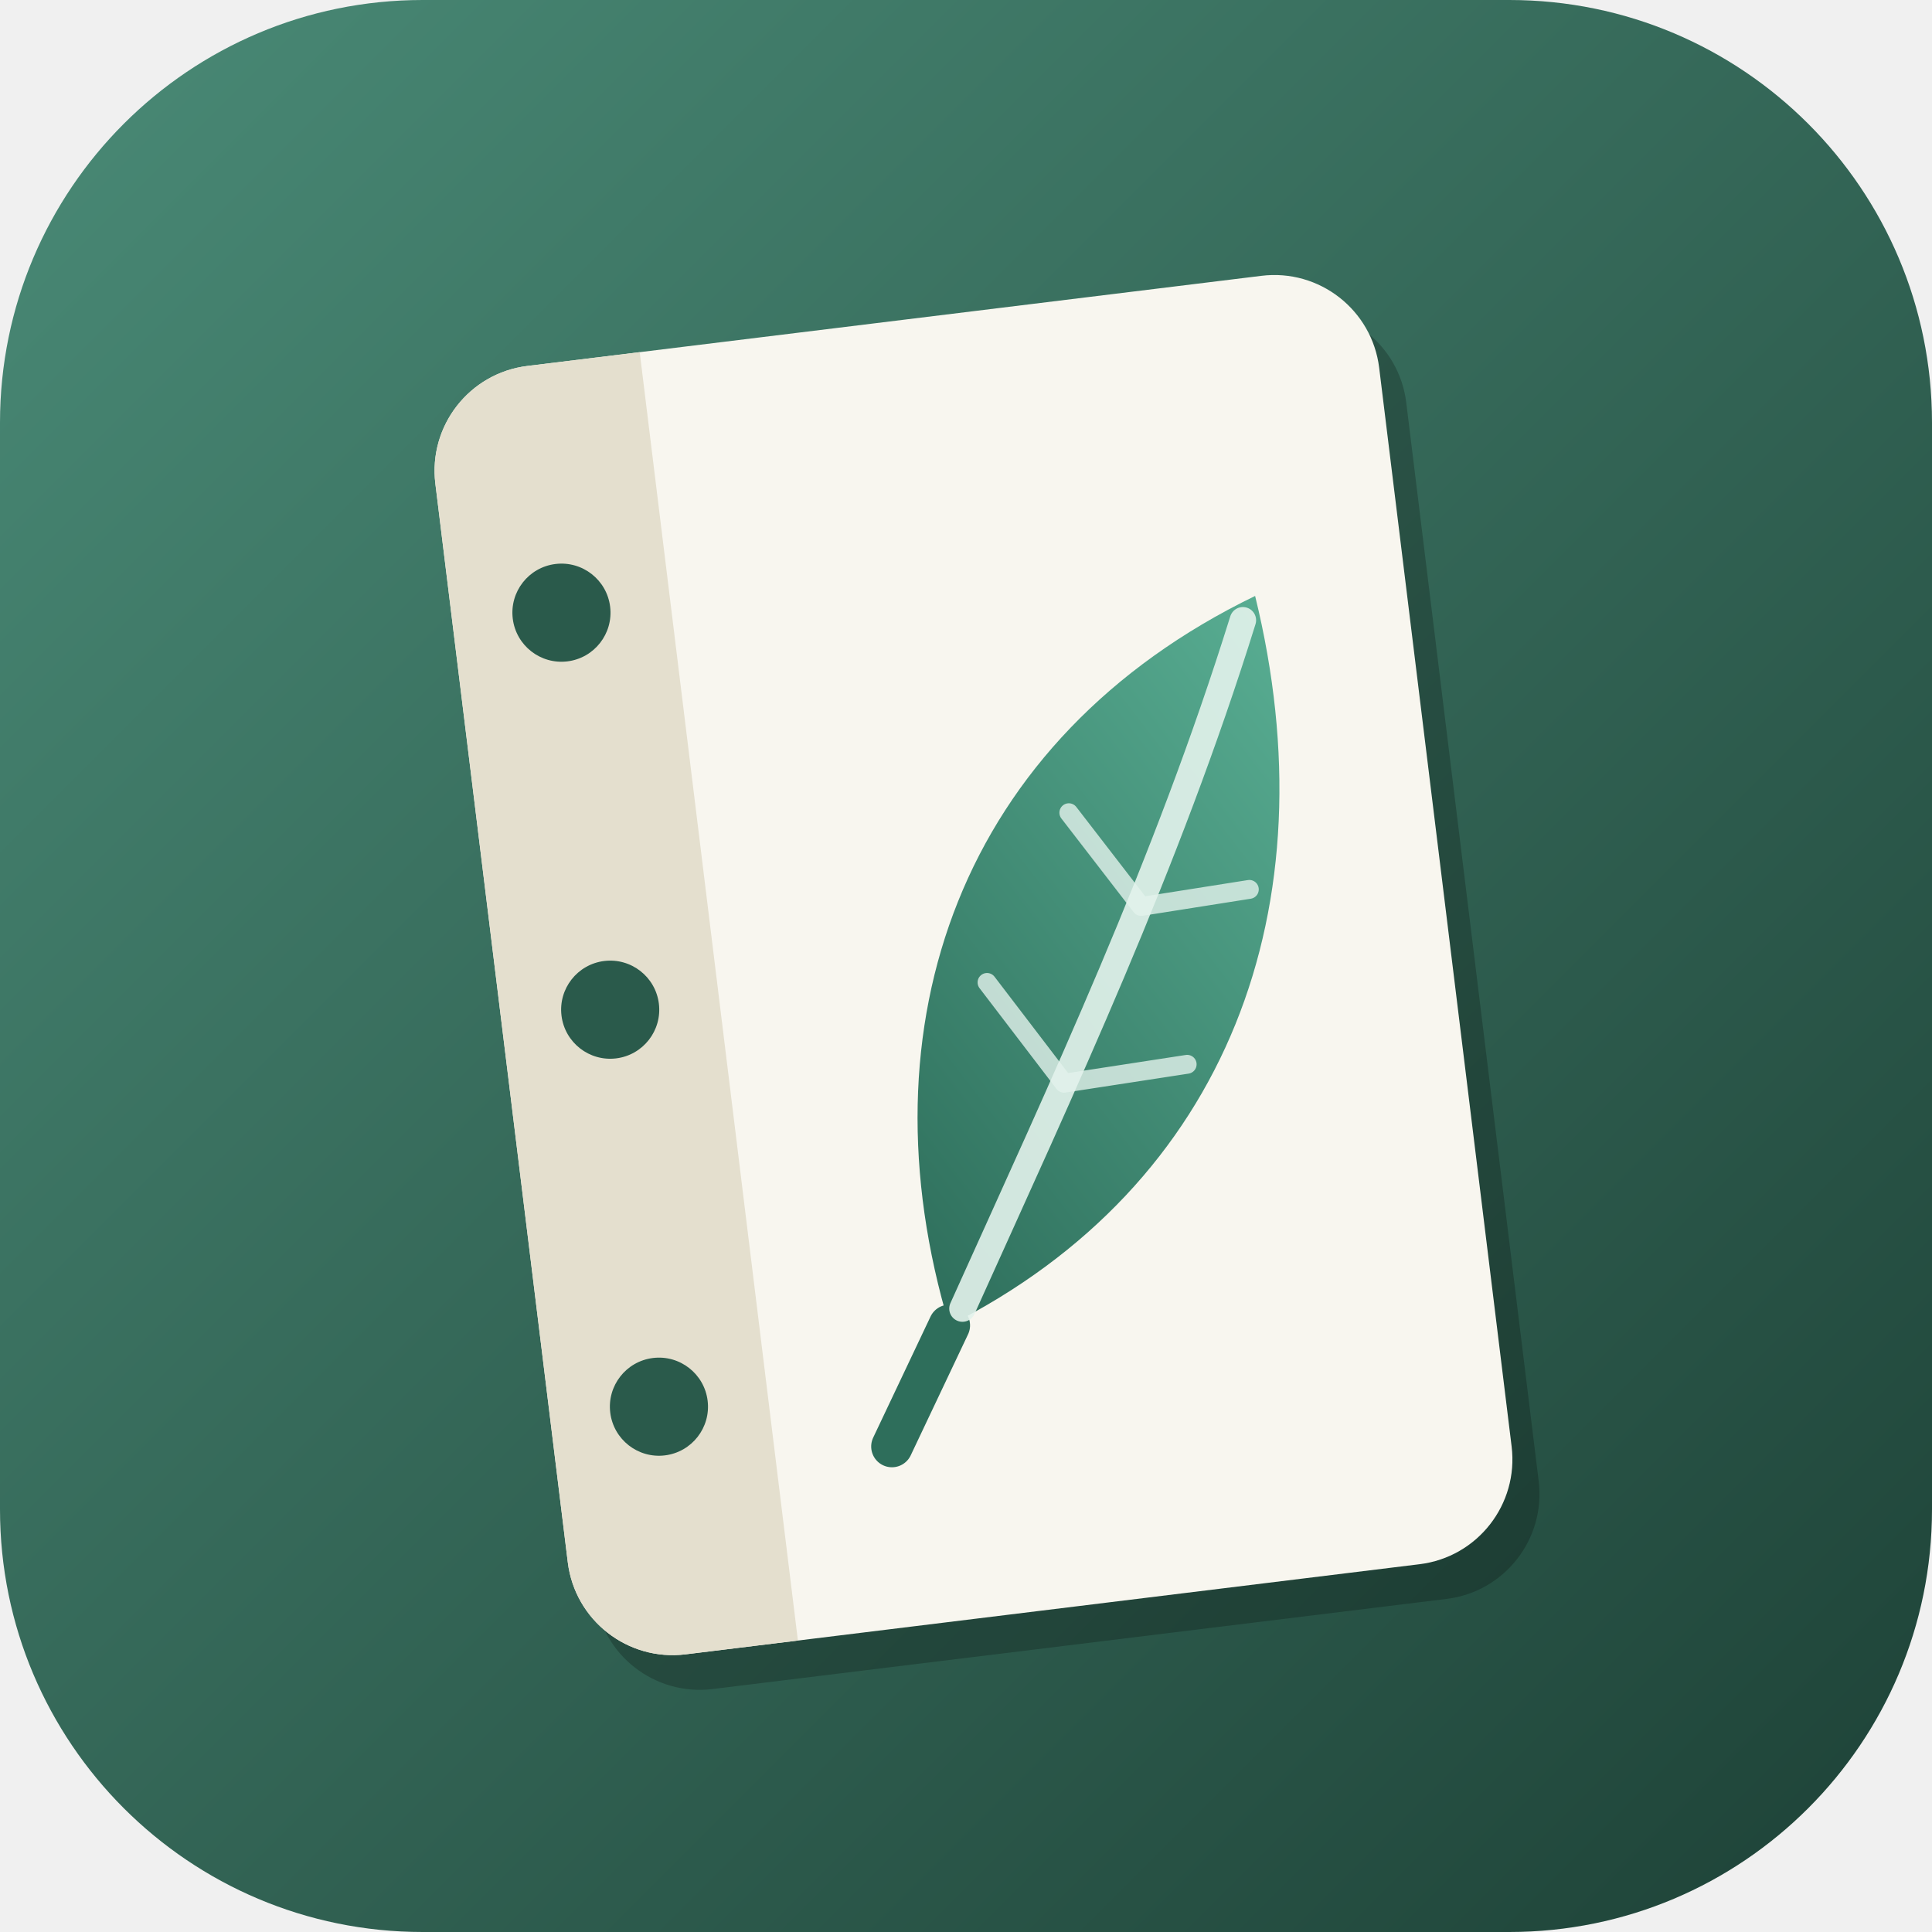
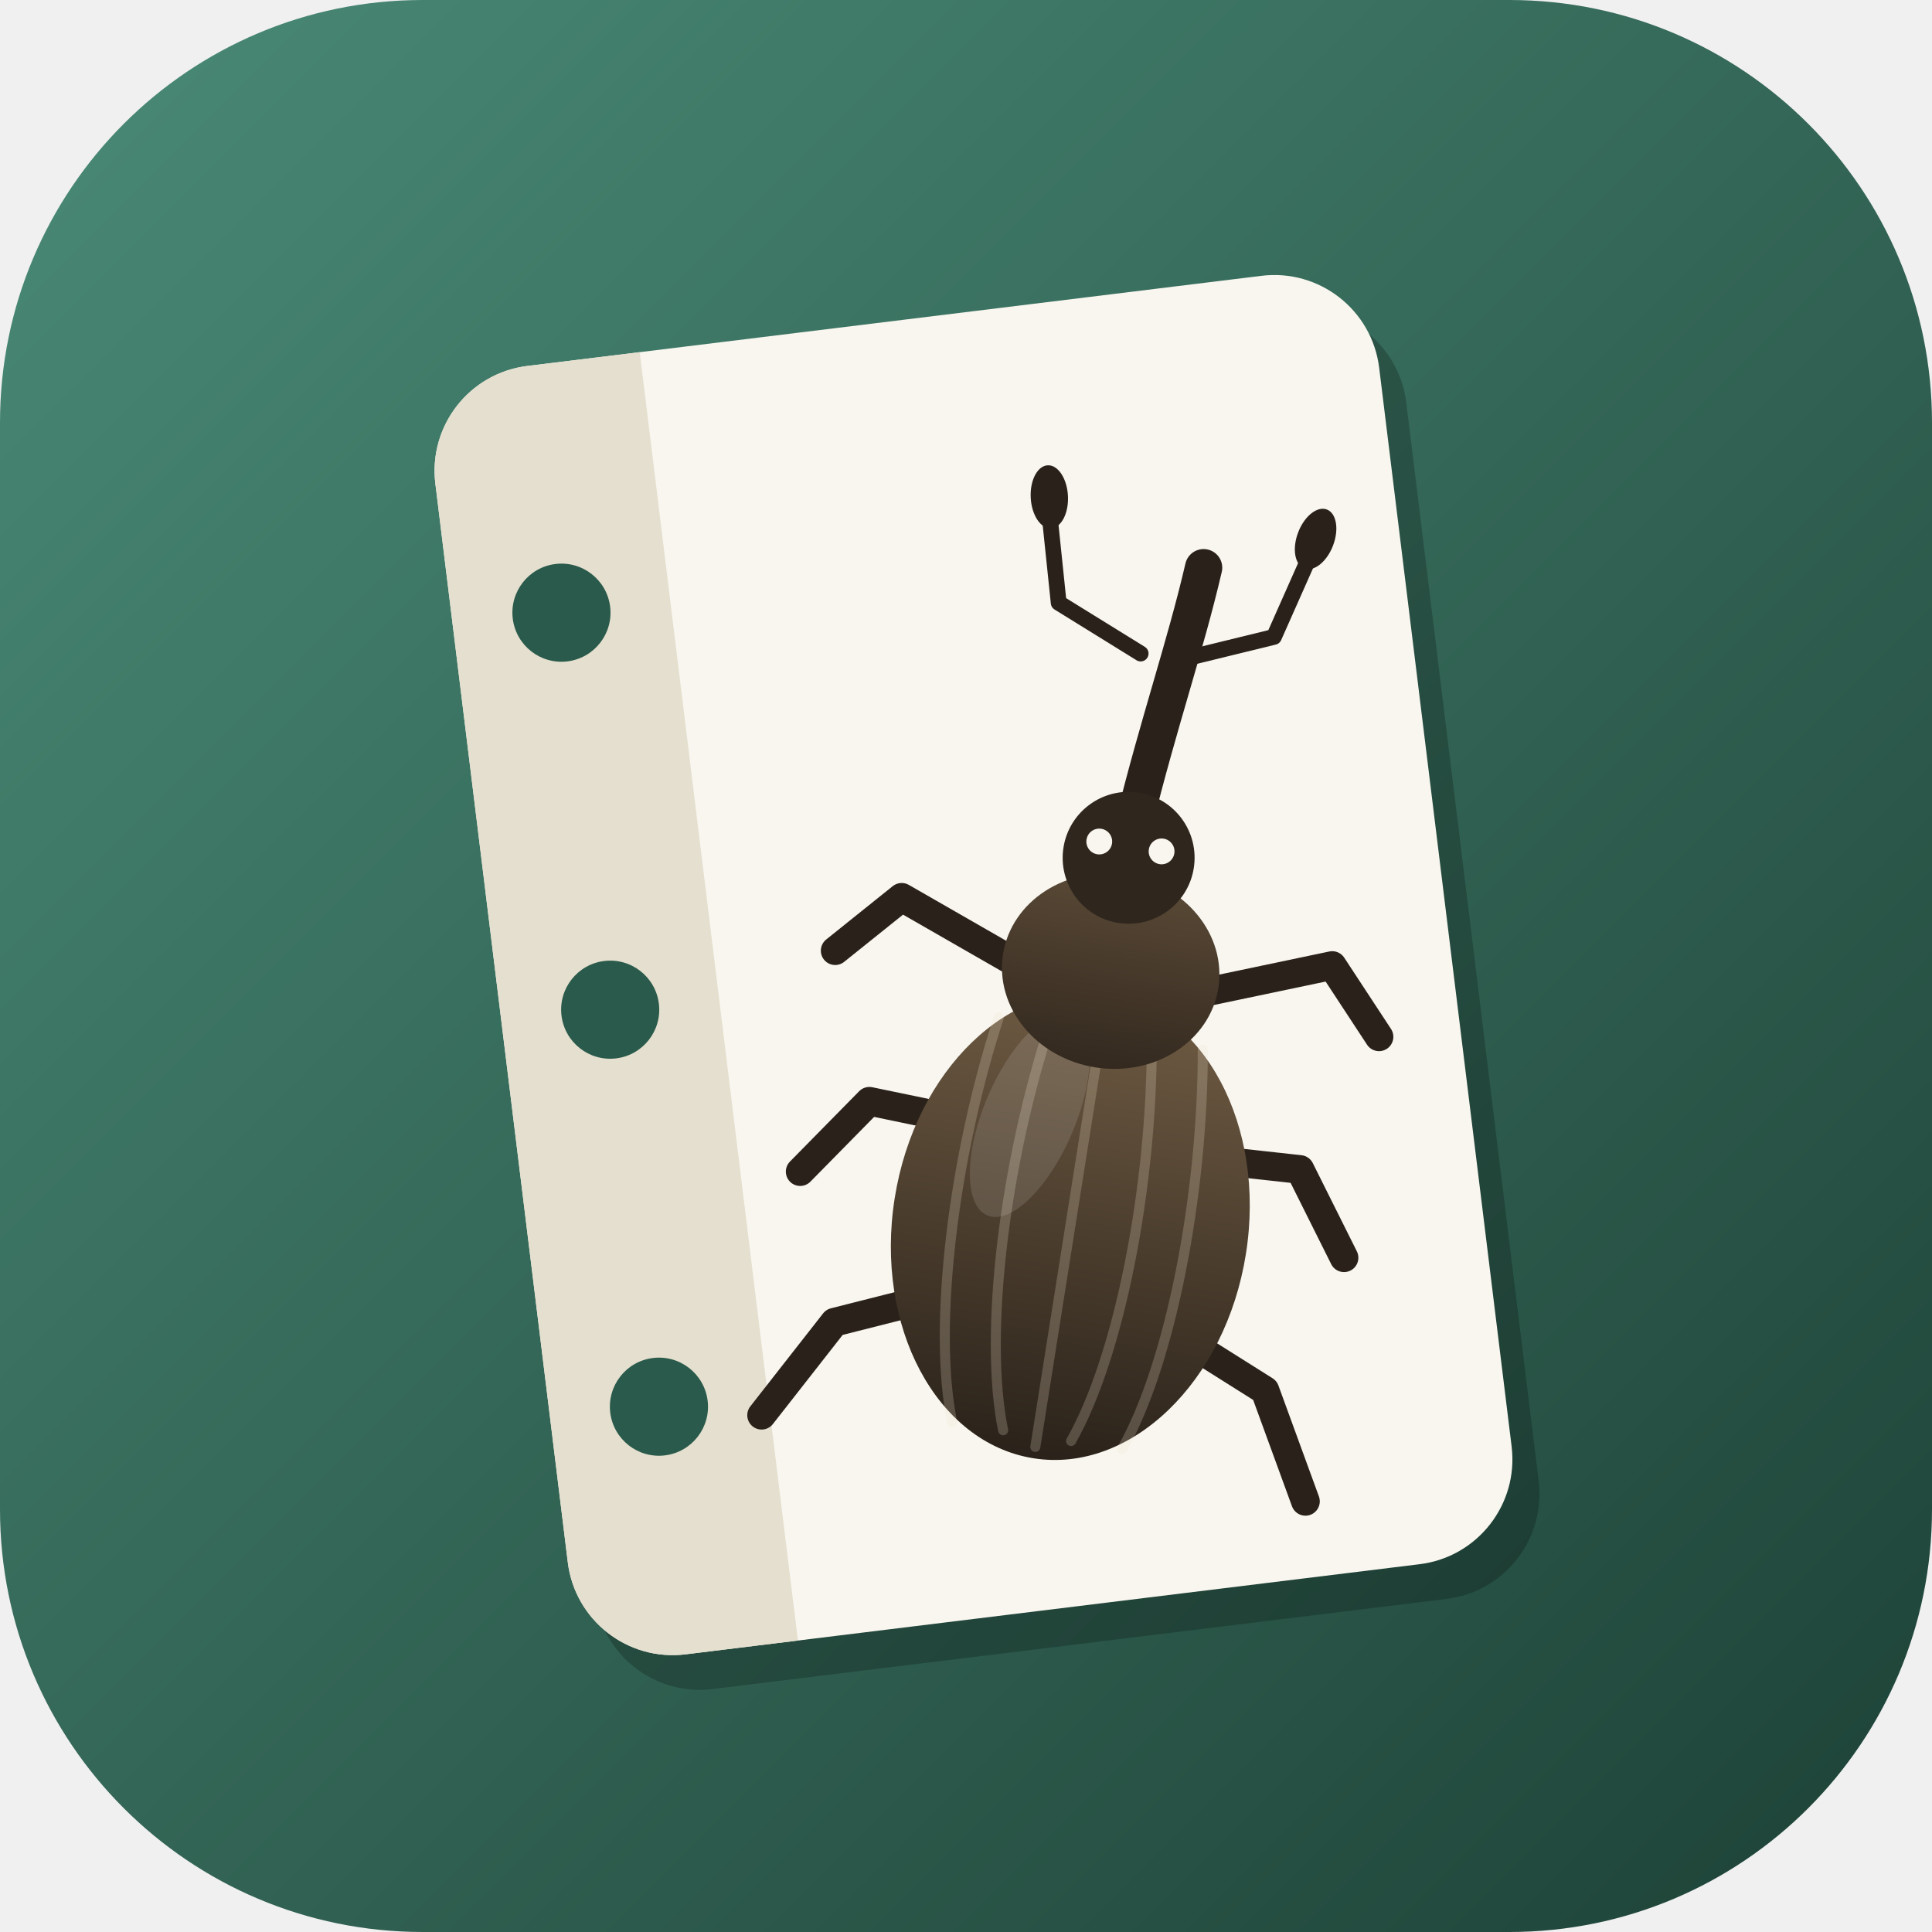
<svg xmlns="http://www.w3.org/2000/svg" viewBox="0 0 512 512">
  <defs>
    <linearGradient id="bg" x1="0" y1="0" x2="1" y2="1">
      <stop offset="0" stop-color="#4a8b77" />
      <stop offset="1" stop-color="#1d4136" />
    </linearGradient>
-     <linearGradient id="leaf" x1="0" y1="1" x2="1" y2="0">
-       <stop offset="0" stop-color="#2e6e5b" />
-       <stop offset="1" stop-color="#58ad92" />
+     <linearGradient id="elytra" x1="0" y1="0" x2="0" y2="1">
+       <stop offset="0" stop-color="#6f5b43" />
+       <stop offset="1" stop-color="#2a221a" />
+     </linearGradient>
+     <linearGradient id="thorax" x1="0" y1="0" x2="0" y2="1">
+       <stop offset="0" stop-color="#5a4936" />
+       <stop offset="1" stop-color="#33291f" />
    </linearGradient>
  </defs>
  <rect width="512" height="512" rx="112" fill="url(#bg)" />
  <g transform="rotate(-7 256 256)">
    <rect x="138" y="94" width="252" height="344" rx="28" fill="#000" opacity=".22" />
    <rect x="132" y="84" width="252" height="344" rx="28" fill="#f8f6ef" />
    <path d="M160 84H190V428H160A28 28 0 0 1 132 400V112A28 28 0 0 1 160 84Z" fill="#e4dfce" />
    <circle cx="161" cy="150" r="13" fill="#2a5a4b" />
    <circle cx="161" cy="256" r="13" fill="#2a5a4b" />
    <circle cx="161" cy="362" r="13" fill="#2a5a4b" />
-     <path d="M240 350C226 268 262 196 344 168 354 252 318 322 240 350Z" fill="url(#leaf)" />
-     <path d="M240 350L221 380" stroke="#2e6e5b" stroke-width="11" stroke-linecap="round" />
-     <path d="M244 346C278 290 312 236 340 174" fill="none" stroke="#e3f3ec" stroke-width="7" stroke-linecap="round" opacity=".9" />
-     <g stroke="#e3f3ec" stroke-width="5" stroke-linecap="round" opacity=".8" fill="none">
-       <path d="M278 290L311 289M278 290L261 261M304 246L333 245M304 246L288 219" />
+     <g transform="translate(283 300) rotate(16) scale(.76)">
+       <g fill="none" stroke="#2a221a" stroke-width="10" stroke-linecap="round" stroke-linejoin="round">
+         <path d="M-34 -50L-76 -66L-96 -44" />
+         <path d="M-34 8L-76 6L-96 34" />
+         <path d="M-34 66L-76 84L-96 120" />
+         <path d="M34 -50L76 -66L96 -44" />
+         <path d="M34 8L76 6L96 34" />
+         <path d="M34 66L76 84L96 120" />
+       </g>
+       <path d="M0 -105C3 -140 8 -168 10 -196" fill="none" stroke="#2a221a" stroke-width="13" stroke-linecap="round" />
+       <path d="M-7 -163L-38 -176L-46 -206" fill="none" stroke="#2a221a" stroke-width="5.5" stroke-linecap="round" stroke-linejoin="round" />
+       <ellipse cx="-47" cy="-212" rx="6.5" ry="11" transform="rotate(-12 -47 -212)" fill="#2a221a" />
+       <path d="M7 -163L38 -176L46 -206" fill="none" stroke="#2a221a" stroke-width="5.5" stroke-linecap="round" stroke-linejoin="round" />
+       <ellipse cx="47" cy="-212" rx="6.5" ry="11" transform="rotate(12 47 -212)" fill="#2a221a" />
+       <ellipse cx="0" cy="38" rx="62" ry="82" fill="url(#elytra)" />
+       <g fill="none" stroke="#f3e6cf" stroke-opacity=".22" stroke-width="3.5" stroke-linecap="round">
+         <path d="M0 -34V116" />
+         <path d="M18 -30C26 20 24 80 12 112" />
+         <path d="M-18 -30C-26 20 -24 80 -12 112" />
+         <path d="M36 -30C44 20 42 80 30 112" />
+         <path d="M-36 -30C-44 20 -42 80 -30 112" />
+       </g>
+       <ellipse cx="-20" cy="2" rx="16" ry="38" fill="#fff" opacity=".12" transform="rotate(14 -20 2)" />
+       <ellipse cx="0" cy="-52" rx="38" ry="34" fill="url(#thorax)" />
+       <circle cx="0" cy="-92" r="23" fill="#2f261d" />
+       <circle cx="-11" cy="-96" r="4.5" fill="#f8f6ef" />
+       <circle cx="11" cy="-96" r="4.5" fill="#f8f6ef" />
    </g>
  </g>
</svg>
